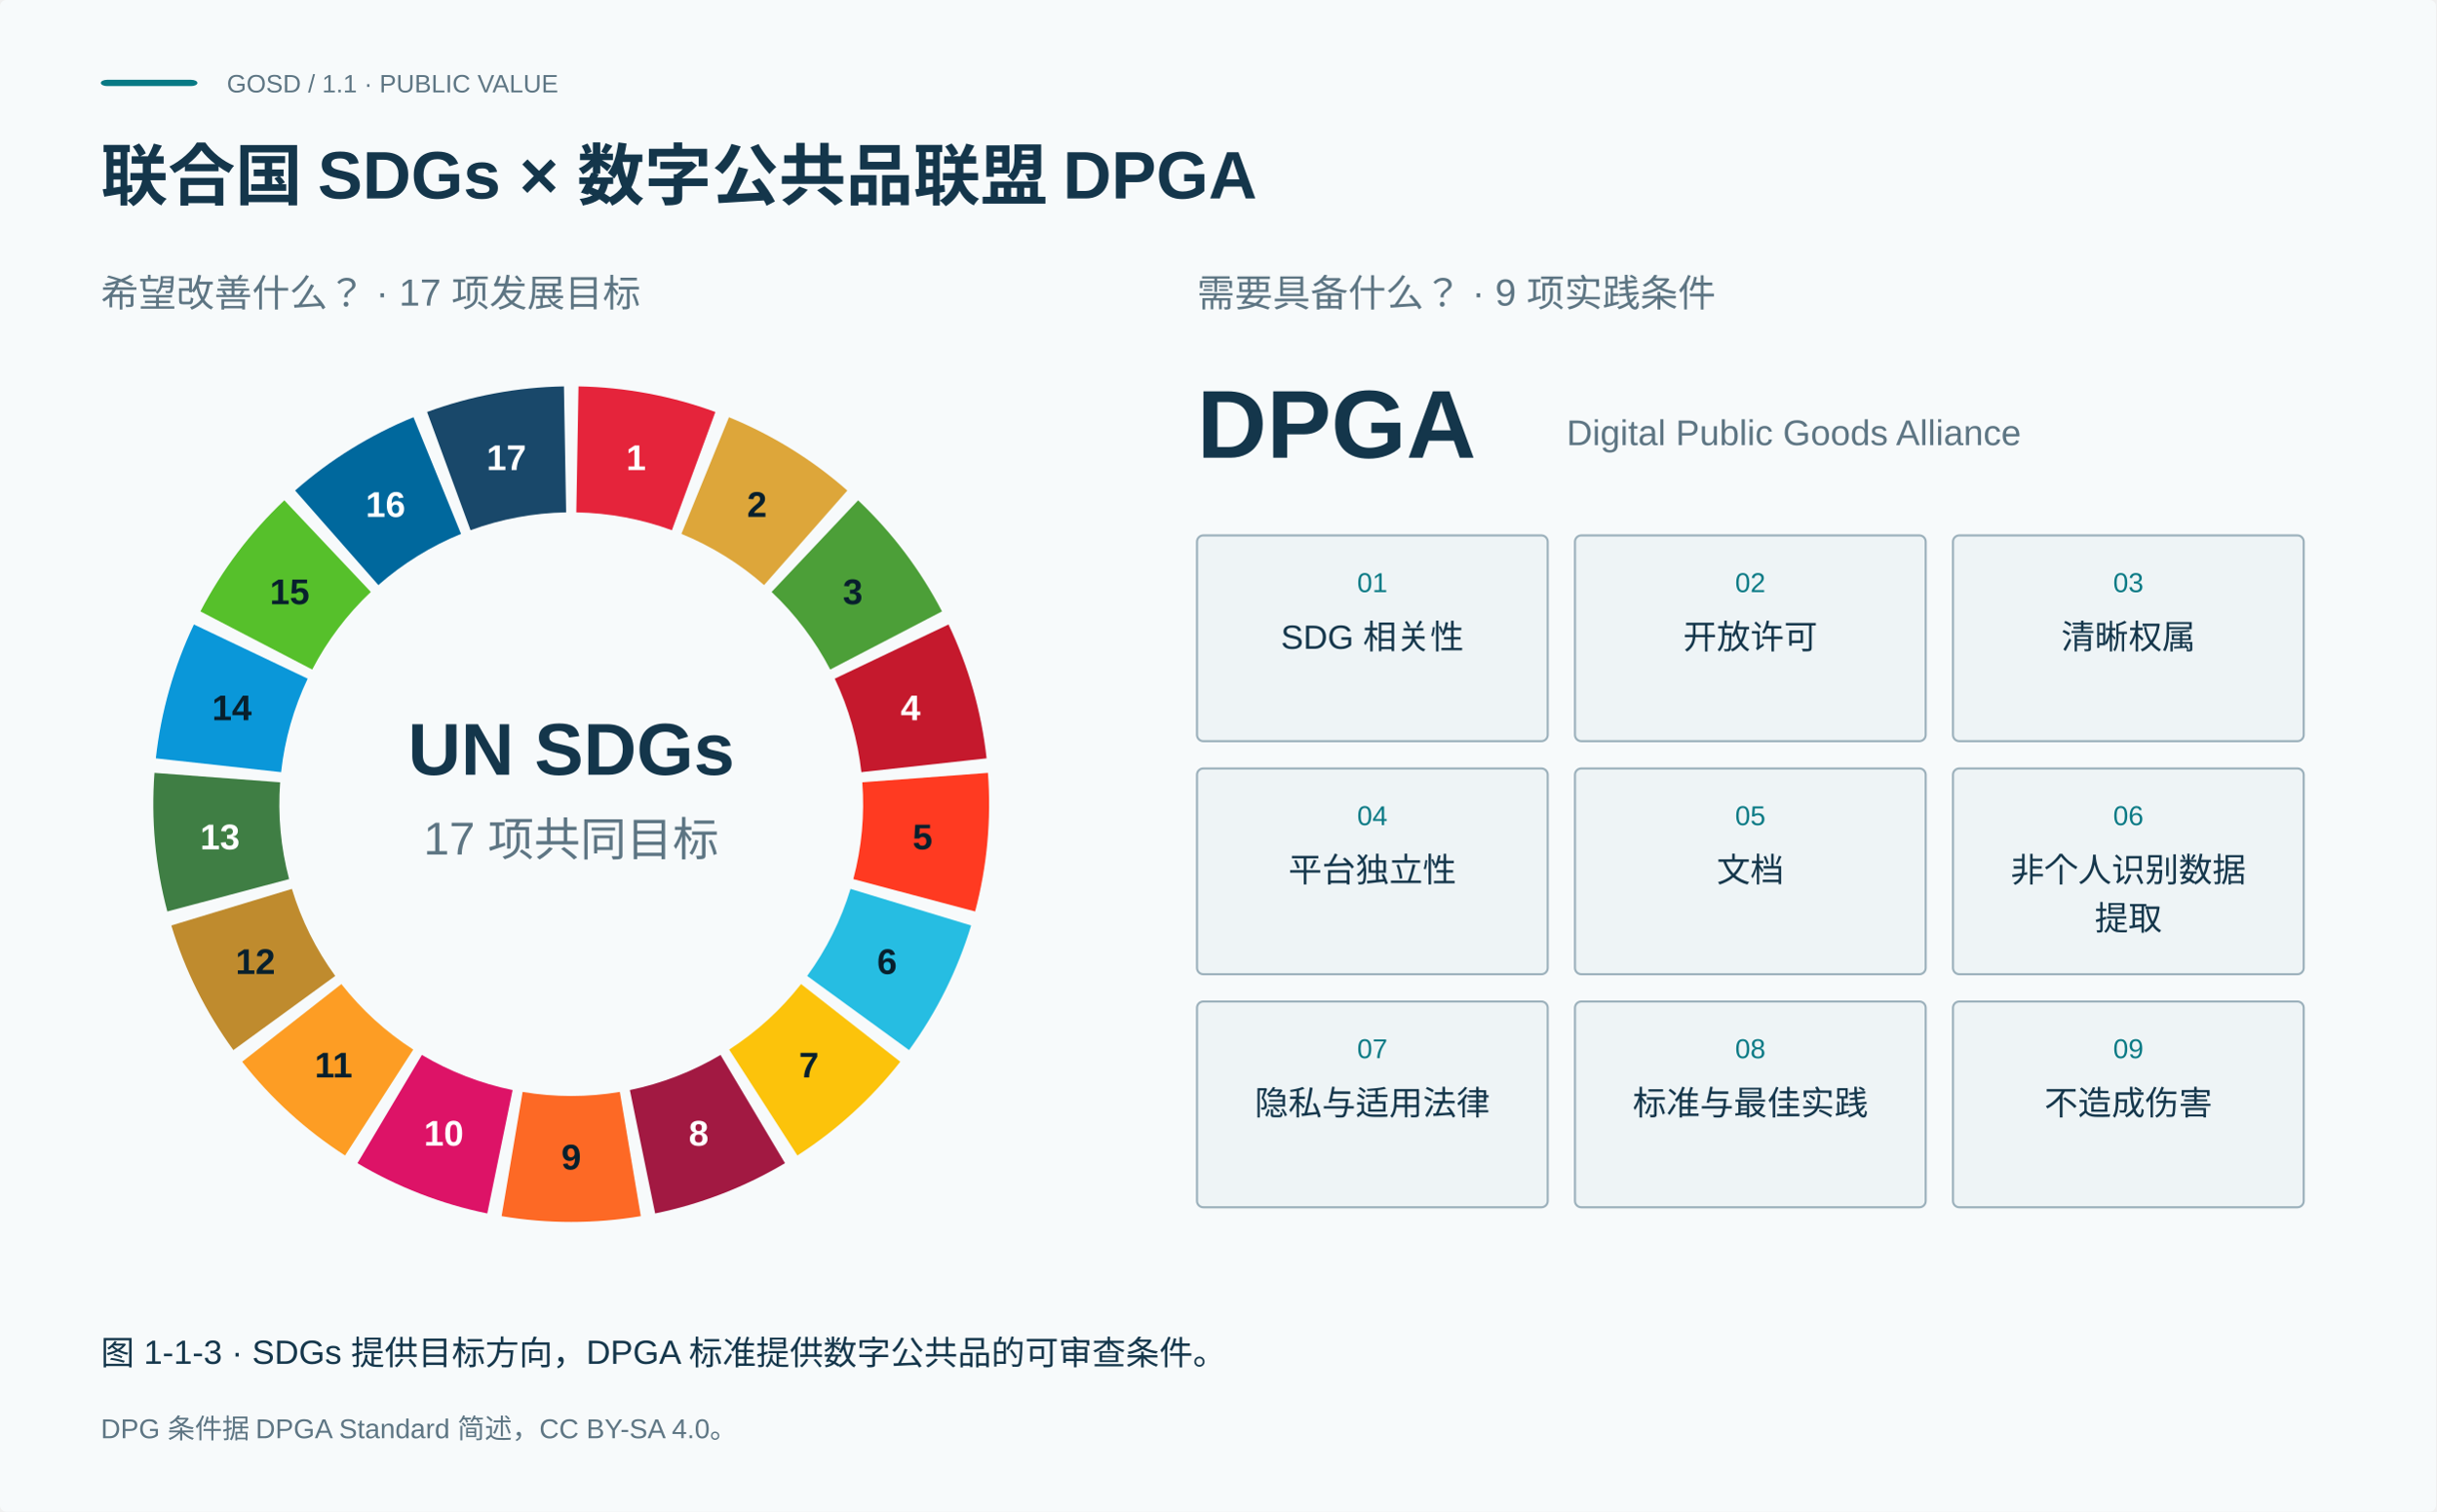
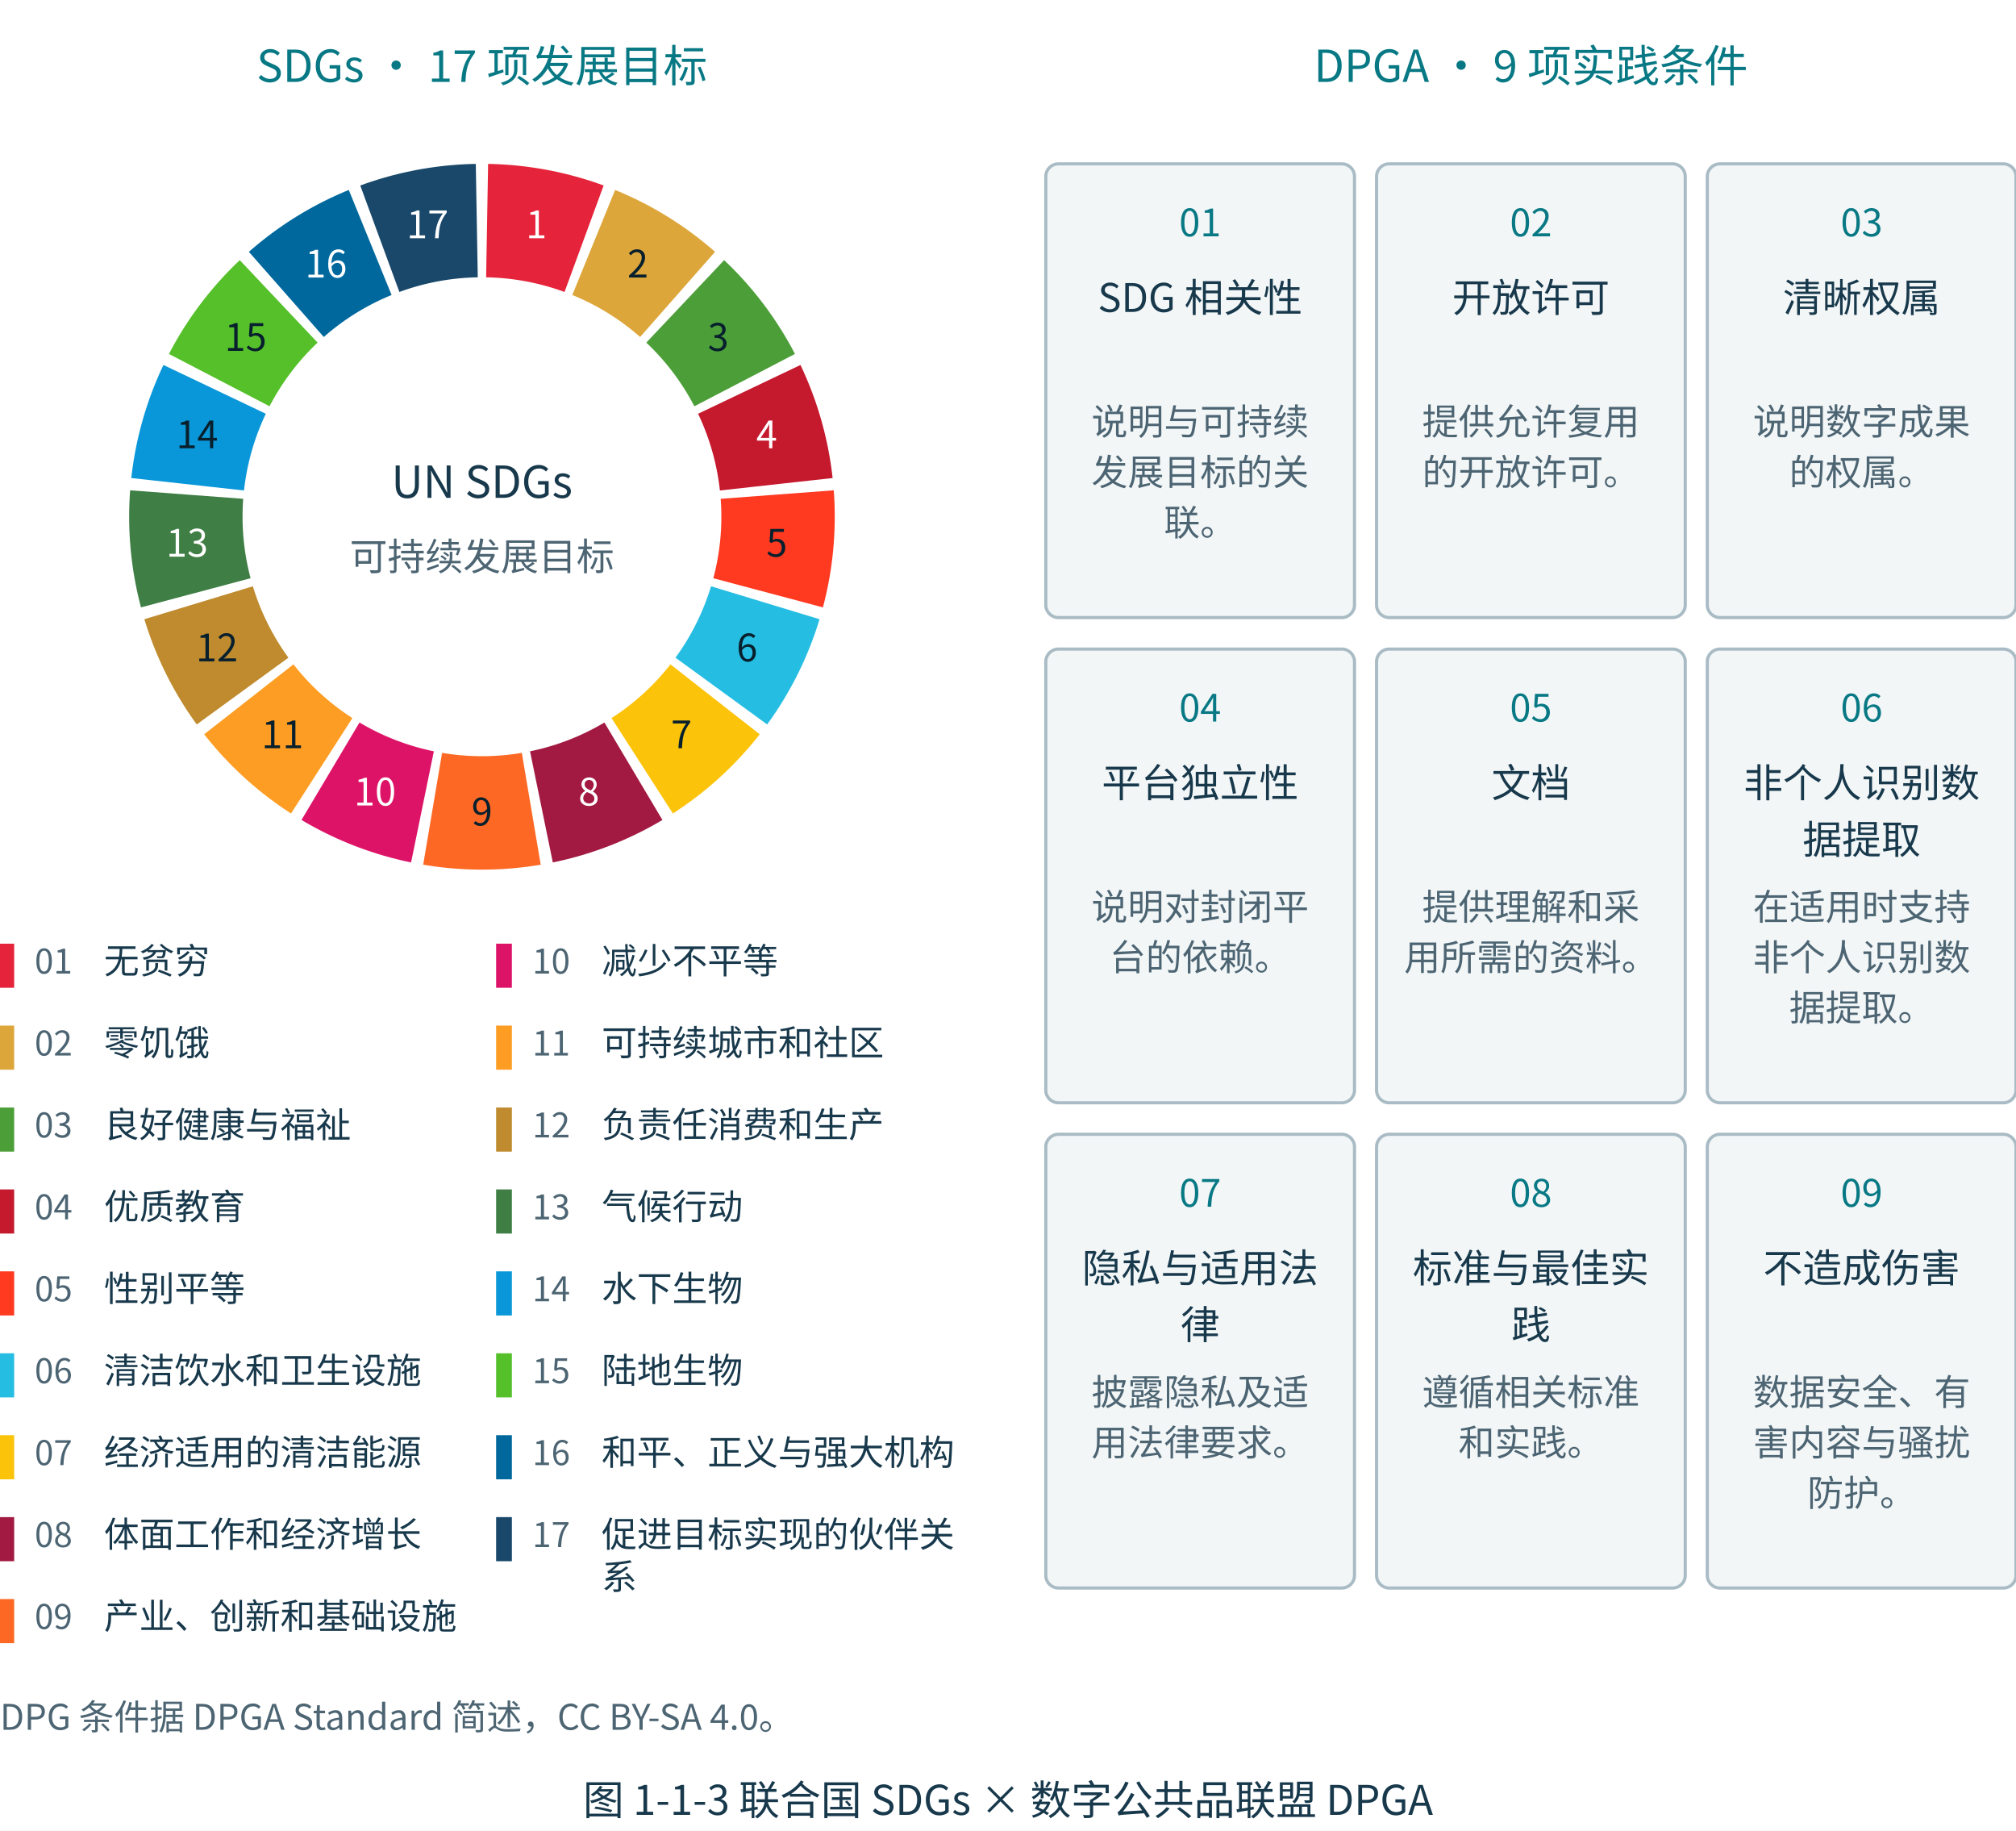
- <svg xmlns="http://www.w3.org/2000/svg" width="1160" height="720" viewBox="0 0 1160 720" role="img">
-   <g font-family="Noto Sans SC,Arial,sans-serif">
-     <rect x="0" y="0" width="1160" height="720" rx="3" fill="#f7fafb" stroke="none" stroke-width="1" />
-     <rect x="48" y="38" width="46" height="3" rx="3" fill="#087984" stroke="none" stroke-width="1" />
-     <text x="108" y="44" font-size="12" fill="#5d7583" font-weight="400" text-anchor="start">GOSD / 1.1 · PUBLIC VALUE</text>
-     <text x="48" y="95" font-size="32" fill="#14364b" font-weight="550" text-anchor="start">联合国 SDGs × 数字公共品联盟 DPGA</text>
-     <text x="48" y="146" font-size="18" fill="#5d7583" font-weight="400" text-anchor="start">希望改善什么？ · 17 项发展目标</text>
-     <text x="570" y="146" font-size="18" fill="#5d7583" font-weight="400" text-anchor="start">需要具备什么？ · 9 项实践条件</text>
-     <path d="M275.473 184.03 A199 199 0 0 1 340.638 196.212 L319.943 252.53 A139 139 0 0 0 274.426 244.021 Z" fill="#e5243b" />
-     <text x="302.87" y="223.861" font-size="17" fill="#fff" font-weight="600" text-anchor="middle">1</text>
-     <path d="M347.115 198.721 A199 199 0 0 1 403.478 233.62 L363.837 278.659 A139 139 0 0 0 324.467 254.282 Z" fill="#dda63a" />
-     <text x="360.441" y="246.164" font-size="17" fill="#08202d" font-weight="600" text-anchor="middle">2</text>
-     <path d="M408.612 238.299 A199 199 0 0 1 448.562 291.203 L395.327 318.88 A139 139 0 0 0 367.422 281.928 Z" fill="#4c9f38" />
-     <text x="406.067" y="287.757" font-size="17" fill="#08202d" font-weight="600" text-anchor="middle">3</text>
-     <path d="M451.658 297.421 A199 199 0 0 1 469.8 361.183 L410.162 367.761 A139 139 0 0 0 397.49 323.223 Z" fill="#c5192d" />
-     <text x="433.587" y="343.025" font-size="17" fill="#fff" font-weight="600" text-anchor="middle">4</text>
-     <path d="M470.441 368.1 A199 199 0 0 1 464.325 434.11 L406.337 418.7 A139 139 0 0 0 410.61 372.592 Z" fill="#ff3a21" />
-     <text x="439.283" y="404.501" font-size="17" fill="#08202d" font-weight="600" text-anchor="middle">5</text>
-     <path d="M462.424 440.791 A199 199 0 0 1 432.874 500.134 L384.369 464.818 A139 139 0 0 0 405.01 423.367 Z" fill="#26bde2" />
-     <text x="422.387" y="463.884" font-size="17" fill="#08202d" font-weight="600" text-anchor="middle">6</text>
-     <path d="M428.688 505.678 A199 199 0 0 1 379.697 550.339 L347.225 499.885 A139 139 0 0 0 381.446 468.689 Z" fill="#fcc30b" />
-     <text x="385.181" y="513.153" font-size="17" fill="#08202d" font-weight="600" text-anchor="middle">7</text>
-     <path d="M373.791 553.996 A199 199 0 0 1 311.974 577.944 L299.922 519.167 A139 139 0 0 0 343.1 502.439 Z" fill="#a21942" />
-     <text x="332.689" y="545.655" font-size="17" fill="#fff" font-weight="600" text-anchor="middle">8</text>
-     <path d="M305.147 579.22 A199 199 0 0 1 238.853 579.22 L248.847 520.058 A139 139 0 0 0 295.153 520.058 Z" fill="#fd6925" />
-     <text x="272.0" y="557.0" font-size="17" fill="#08202d" font-weight="600" text-anchor="middle">9</text>
-     <path d="M232.026 577.944 A199 199 0 0 1 170.209 553.996 L200.9 502.439 A139 139 0 0 0 244.078 519.167 Z" fill="#dd1367" />
-     <text x="211.311" y="545.655" font-size="17" fill="#fff" font-weight="600" text-anchor="middle">10</text>
-     <path d="M164.303 550.339 A199 199 0 0 1 115.312 505.678 L162.554 468.689 A139 139 0 0 0 196.775 499.885 Z" fill="#fd9d24" />
-     <text x="158.819" y="513.153" font-size="17" fill="#08202d" font-weight="600" text-anchor="middle">11</text>
-     <path d="M111.126 500.134 A199 199 0 0 1 81.576 440.791 L138.99 423.367 A139 139 0 0 0 159.631 464.818 Z" fill="#bf8b2e" />
-     <text x="121.613" y="463.884" font-size="17" fill="#08202d" font-weight="600" text-anchor="middle">12</text>
-     <path d="M79.675 434.11 A199 199 0 0 1 73.559 368.1 L133.39 372.592 A139 139 0 0 0 137.663 418.7 Z" fill="#3f7e44" />
-     <text x="104.717" y="404.501" font-size="17" fill="#fff" font-weight="600" text-anchor="middle">13</text>
-     <path d="M74.2 361.183 A199 199 0 0 1 92.342 297.421 L146.51 323.223 A139 139 0 0 0 133.838 367.761 Z" fill="#0a97d9" />
-     <text x="110.413" y="343.025" font-size="17" fill="#08202d" font-weight="600" text-anchor="middle">14</text>
-     <path d="M95.438 291.203 A199 199 0 0 1 135.388 238.299 L176.578 281.928 A139 139 0 0 0 148.673 318.88 Z" fill="#56c02b" />
-     <text x="137.933" y="287.757" font-size="17" fill="#08202d" font-weight="600" text-anchor="middle">15</text>
-     <path d="M140.522 233.62 A199 199 0 0 1 196.885 198.721 L219.533 254.282 A139 139 0 0 0 180.163 278.659 Z" fill="#00689d" />
-     <text x="183.559" y="246.164" font-size="17" fill="#fff" font-weight="600" text-anchor="middle">16</text>
-     <path d="M203.362 196.212 A199 199 0 0 1 268.527 184.03 L269.574 244.021 A139 139 0 0 0 224.057 252.53 Z" fill="#19486a" />
-     <text x="241.13" y="223.861" font-size="17" fill="#fff" font-weight="600" text-anchor="middle">17</text>
-     <text x="272" y="369" font-size="35" fill="#14364b" font-weight="600" text-anchor="middle">UN SDGs</text>
-     <text x="272" y="407" font-size="22" fill="#5d7583" font-weight="400" text-anchor="middle">17 项共同目标</text>
-     <text x="570" y="218" font-size="46" fill="#14364b" font-weight="700" text-anchor="start">DPGA</text>
-     <text x="746" y="212" font-size="17" fill="#5d7583" font-weight="400" text-anchor="start">Digital Public Goods Alliance</text>
-     <rect x="570" y="255" width="167" height="98" rx="3" fill="#eef4f6" stroke="#9bb0bb" stroke-width="1" />
-     <text x="653.5" y="282" font-size="13" fill="#087984" font-weight="400" text-anchor="middle">01</text>
-     <text x="653.5" y="309" font-size="16" fill="#14364b" font-weight="400" text-anchor="middle">SDG 相关性</text>
-     <rect x="750" y="255" width="167" height="98" rx="3" fill="#eef4f6" stroke="#9bb0bb" stroke-width="1" />
-     <text x="833.5" y="282" font-size="13" fill="#087984" font-weight="400" text-anchor="middle">02</text>
-     <text x="833.5" y="309" font-size="16" fill="#14364b" font-weight="400" text-anchor="middle">开放许可</text>
-     <rect x="930" y="255" width="167" height="98" rx="3" fill="#eef4f6" stroke="#9bb0bb" stroke-width="1" />
-     <text x="1013.5" y="282" font-size="13" fill="#087984" font-weight="400" text-anchor="middle">03</text>
-     <text x="1013.5" y="309" font-size="16" fill="#14364b" font-weight="400" text-anchor="middle">清晰权属</text>
-     <rect x="570" y="366" width="167" height="98" rx="3" fill="#eef4f6" stroke="#9bb0bb" stroke-width="1" />
-     <text x="653.5" y="393" font-size="13" fill="#087984" font-weight="400" text-anchor="middle">04</text>
-     <text x="653.5" y="420" font-size="16" fill="#14364b" font-weight="400" text-anchor="middle">平台独立性</text>
-     <rect x="750" y="366" width="167" height="98" rx="3" fill="#eef4f6" stroke="#9bb0bb" stroke-width="1" />
-     <text x="833.5" y="393" font-size="13" fill="#087984" font-weight="400" text-anchor="middle">05</text>
-     <text x="833.5" y="420" font-size="16" fill="#14364b" font-weight="400" text-anchor="middle">文档</text>
-     <rect x="930" y="366" width="167" height="98" rx="3" fill="#eef4f6" stroke="#9bb0bb" stroke-width="1" />
-     <text x="1013.5" y="393" font-size="13" fill="#087984" font-weight="400" text-anchor="middle">06</text>
-     <text x="1013.5" y="420" font-size="16" fill="#14364b" font-weight="400" text-anchor="middle">非个人识别数据</text>
-     <text x="1013.5" y="443" font-size="16" fill="#14364b" font-weight="400" text-anchor="middle">提取</text>
-     <rect x="570" y="477" width="167" height="98" rx="3" fill="#eef4f6" stroke="#9bb0bb" stroke-width="1" />
-     <text x="653.5" y="504" font-size="13" fill="#087984" font-weight="400" text-anchor="middle">07</text>
-     <text x="653.5" y="531" font-size="16" fill="#14364b" font-weight="400" text-anchor="middle">隐私与适用法律</text>
-     <rect x="750" y="477" width="167" height="98" rx="3" fill="#eef4f6" stroke="#9bb0bb" stroke-width="1" />
-     <text x="833.5" y="504" font-size="13" fill="#087984" font-weight="400" text-anchor="middle">08</text>
-     <text x="833.5" y="531" font-size="16" fill="#14364b" font-weight="400" text-anchor="middle">标准与最佳实践</text>
-     <rect x="930" y="477" width="167" height="98" rx="3" fill="#eef4f6" stroke="#9bb0bb" stroke-width="1" />
-     <text x="1013.5" y="504" font-size="13" fill="#087984" font-weight="400" text-anchor="middle">09</text>
-     <text x="1013.5" y="531" font-size="16" fill="#14364b" font-weight="400" text-anchor="middle">不造成伤害</text>
-     <text x="48" y="650" font-size="16" fill="#14364b" font-weight="400" text-anchor="start">图 1-1-3 · SDGs 提供目标方向，DPGA 标准提供数字公共品的可审查条件。</text>
-     <text x="48" y="685" font-size="13" fill="#5d7583" font-weight="400" text-anchor="start">DPG 条件据 DPGA Standard 简述，CC BY-SA 4.0。</text>
+ <svg xmlns="http://www.w3.org/2000/svg" width="640" height="581" viewBox="0 0 640 581" role="img">
+   <rect width="640" height="581" fill="white" />
+   <g font-family="Noto Sans CJK SC,Noto Sans SC,sans-serif">
+     <text x="153" y="26" font-size="14" fill="#087984" text-anchor="middle">SDGs · 17 项发展目标</text>
+     <text x="486" y="26" font-size="14" fill="#087984" text-anchor="middle">DPGA · 9 项实践条件</text>
+     <polygon points="154.955,52.017 156.516,52.055 158.077,52.115 159.637,52.197 161.195,52.300 162.752,52.425 164.307,52.572 165.860,52.741 167.410,52.931 168.957,53.143 170.502,53.376 172.043,53.631 173.580,53.907 175.113,54.205 176.642,54.524 178.167,54.864 179.686,55.226 181.200,55.608 182.709,56.012 184.212,56.437 185.709,56.883 187.200,57.349 188.683,57.836 190.160,58.344 191.630,58.873 179.213,92.664 178.216,92.305 177.214,91.960 176.207,91.630 175.195,91.313 174.180,91.011 173.160,90.723 172.136,90.449 171.108,90.189 170.077,89.943 169.043,89.713 168.005,89.496 166.965,89.294 165.922,89.107 164.876,88.934 163.828,88.775 162.778,88.632 161.726,88.503 160.673,88.388 159.617,88.289 158.561,88.204 157.503,88.134 156.445,88.078 155.386,88.037 154.326,88.012" fill="#e5243b" />
+     <text x="170.272" y="75.601" font-size="12" fill="#ffffff" text-anchor="middle">1</text>
+     <polygon points="195.276,60.285 196.718,60.885 198.151,61.504 199.576,62.144 200.992,62.803 202.399,63.483 203.796,64.181 205.183,64.899 206.560,65.637 207.926,66.393 209.282,67.168 210.627,67.963 211.960,68.776 213.283,69.607 214.593,70.457 215.892,71.325 217.178,72.211 218.452,73.115 219.713,74.036 220.961,74.976 222.195,75.932 223.417,76.905 224.625,77.896 225.818,78.903 226.998,79.927 203.213,106.950 202.412,106.256 201.602,105.572 200.783,104.900 199.954,104.240 199.116,103.591 198.269,102.953 197.414,102.328 196.549,101.715 195.676,101.113 194.795,100.524 193.906,99.948 193.009,99.383 192.104,98.832 191.191,98.293 190.271,97.767 189.344,97.253 188.410,96.753 187.469,96.266 186.521,95.792 185.566,95.331 184.605,94.883 183.639,94.449 182.666,94.029 181.687,93.622" fill="#dda63a" />
+     <text x="202.485" y="88.08" font-size="12" fill="#08202d" text-anchor="middle">2</text>
+     <polygon points="229.887,82.560 231.015,83.641 232.128,84.736 233.226,85.847 234.308,86.974 235.374,88.115 236.424,89.271 237.458,90.442 238.476,91.627 239.477,92.826 240.461,94.039 241.428,95.265 242.378,96.505 243.310,97.758 244.225,99.024 245.123,100.302 246.002,101.593 246.863,102.896 247.706,104.211 248.531,105.537 249.337,106.875 250.124,108.224 250.892,109.584 251.642,110.954 252.372,112.335 220.431,128.942 219.935,128.005 219.427,127.075 218.906,126.152 218.371,125.237 217.824,124.329 217.265,123.429 216.693,122.537 216.108,121.652 215.512,120.776 214.903,119.909 214.282,119.050 213.649,118.200 213.005,117.358 212.348,116.526 211.681,115.703 211.001,114.890 210.311,114.086 209.609,113.291 208.897,112.507 208.173,111.732 207.439,110.968 206.694,110.214 205.939,109.470 205.173,108.737" fill="#4c9f38" />
+     <text x="228.014" y="111.352" font-size="12" fill="#08202d" text-anchor="middle">3</text>
+     <polygon points="254.114,115.835 254.776,117.249 255.418,118.673 256.040,120.106 256.642,121.547 257.224,122.996 257.786,124.454 258.327,125.919 258.848,127.391 259.348,128.871 259.828,130.358 260.287,131.851 260.724,133.350 261.141,134.855 261.537,136.366 261.912,137.882 262.266,139.403 262.598,140.930 262.909,142.460 263.199,143.995 263.467,145.534 263.714,147.076 263.939,148.621 264.143,150.170 264.325,151.721 228.542,155.668 228.418,154.615 228.280,153.565 228.127,152.516 227.960,151.469 227.778,150.425 227.581,149.384 227.370,148.345 227.145,147.309 226.905,146.277 226.650,145.248 226.382,144.223 226.099,143.202 225.802,142.184 225.490,141.171 225.165,140.163 224.825,139.158 224.472,138.159 224.105,137.165 223.724,136.176 223.329,135.193 222.920,134.215 222.498,133.243 222.062,132.276 221.613,131.316" fill="#c5192d" />
+     <text x="243.412" y="142.276" font-size="12" fill="#ffffff" text-anchor="middle">4</text>
+     <polygon points="264.686,155.614 264.792,157.172 264.876,158.732 264.939,160.292 264.979,161.854 264.998,163.415 264.996,164.977 264.971,166.539 264.925,168.100 264.857,169.661 264.767,171.220 264.655,172.778 264.522,174.334 264.367,175.888 264.191,177.440 263.992,178.989 263.773,180.536 263.531,182.079 263.268,183.618 262.984,185.154 262.678,186.686 262.351,188.213 262.003,189.736 261.634,191.253 261.243,192.766 226.451,183.519 226.716,182.493 226.966,181.464 227.203,180.430 227.425,179.394 227.632,178.355 227.825,177.313 228.003,176.268 228.167,175.221 228.316,174.171 228.451,173.120 228.571,172.067 228.676,171.012 228.766,169.956 228.842,168.899 228.903,167.841 228.949,166.782 228.980,165.723 228.997,164.663 228.999,163.603 228.986,162.544 228.958,161.484 228.916,160.425 228.859,159.367 228.787,158.309" fill="#ff3a21" />
+     <text x="246.599" y="176.673" font-size="12" fill="#08202d" text-anchor="middle">5</text>
+     <polygon points="260.173,196.526 259.709,198.017 259.224,199.502 258.719,200.980 258.193,202.450 257.647,203.913 257.080,205.369 256.493,206.816 255.886,208.255 255.259,209.686 254.612,211.107 253.945,212.520 253.258,213.923 252.552,215.316 251.827,216.699 251.083,218.072 250.319,219.435 249.536,220.786 248.735,222.127 247.915,223.457 247.077,224.774 246.220,226.080 245.346,227.374 244.453,228.656 243.542,229.925 214.439,208.735 215.057,207.874 215.663,207.004 216.257,206.126 216.838,205.240 217.407,204.346 217.963,203.443 218.507,202.534 219.038,201.616 219.556,200.692 220.061,199.760 220.553,198.822 221.032,197.876 221.498,196.924 221.951,195.966 222.390,195.001 222.815,194.030 223.227,193.054 223.626,192.072 224.010,191.084 224.381,190.091 224.738,189.093 225.081,188.090 225.410,187.083 225.725,186.071" fill="#26bde2" />
+     <text x="237.145" y="209.899" font-size="12" fill="#08202d" text-anchor="middle">6</text>
+     <polygon points="241.186,233.045 240.215,234.268 239.227,235.477 238.221,236.673 237.200,237.854 236.162,239.021 235.107,240.173 234.037,241.311 232.951,242.433 231.850,243.541 230.733,244.633 229.601,245.709 228.454,246.769 227.292,247.813 226.116,248.841 224.926,249.852 223.722,250.847 222.504,251.825 221.272,252.786 220.028,253.729 218.770,254.655 217.499,255.563 216.216,256.454 214.921,257.326 213.613,258.181 194.130,227.908 195.018,227.329 195.897,226.737 196.767,226.132 197.630,225.516 198.483,224.888 199.328,224.247 200.163,223.595 200.990,222.932 201.807,222.257 202.615,221.571 203.413,220.873 204.201,220.165 204.979,219.445 205.747,218.715 206.505,217.974 207.253,217.223 207.990,216.461 208.716,215.689 209.431,214.907 210.136,214.115 210.829,213.314 211.511,212.502 212.182,211.682 212.841,210.852" fill="#fcc30b" />
+     <text x="216.327" y="237.467" font-size="12" fill="#08202d" text-anchor="middle">7</text>
+     <polygon points="210.290,260.239 208.942,261.028 207.583,261.799 206.214,262.551 204.835,263.283 203.445,263.996 202.046,264.690 200.637,265.364 199.219,266.019 197.792,266.653 196.356,267.268 194.912,267.863 193.459,268.437 191.999,268.991 190.531,269.525 189.056,270.038 187.573,270.530 186.085,271.002 184.589,271.453 183.088,271.883 181.580,272.292 180.067,272.680 178.549,273.047 177.026,273.393 175.498,273.717 168.267,238.451 169.303,238.231 170.337,237.996 171.367,237.747 172.394,237.484 173.417,237.206 174.435,236.914 175.450,236.608 176.461,236.288 177.466,235.954 178.467,235.606 179.463,235.244 180.454,234.868 181.440,234.478 182.420,234.075 183.394,233.658 184.363,233.227 185.325,232.783 186.281,232.325 187.231,231.855 188.174,231.371 189.110,230.874 190.039,230.364 190.961,229.841 191.875,229.305" fill="#a21942" />
+     <text x="186.957" y="255.652" font-size="12" fill="#ffffff" text-anchor="middle">8</text>
+     <polygon points="171.655,274.435 170.114,274.685 168.568,274.913 167.020,275.119 165.469,275.304 163.916,275.467 162.360,275.608 160.803,275.728 159.244,275.826 157.684,275.902 156.123,275.956 154.562,275.989 153.000,276.000 151.438,275.989 149.877,275.956 148.316,275.902 146.756,275.826 145.197,275.728 143.640,275.608 142.084,275.467 140.531,275.304 138.980,275.119 137.432,274.913 135.886,274.685 134.345,274.435 140.341,238.938 141.387,239.108 142.436,239.262 143.486,239.402 144.539,239.528 145.593,239.638 146.648,239.734 147.705,239.815 148.763,239.882 149.821,239.933 150.881,239.970 151.940,239.993 153.000,240.000 154.060,239.993 155.119,239.970 156.179,239.933 157.237,239.882 158.295,239.815 159.352,239.734 160.407,239.638 161.461,239.528 162.514,239.402 163.564,239.262 164.613,239.108 165.659,238.938" fill="#fd6925" />
+     <text x="153.0" y="262.0" font-size="12" fill="#08202d" text-anchor="middle">9</text>
+     <polygon points="130.502,273.717 128.974,273.393 127.451,273.047 125.933,272.680 124.420,272.292 122.912,271.883 121.411,271.453 119.915,271.002 118.427,270.530 116.944,270.038 115.469,269.525 114.001,268.991 112.541,268.437 111.088,267.863 109.644,267.268 108.208,266.653 106.781,266.019 105.363,265.364 103.954,264.690 102.555,263.996 101.165,263.283 99.786,262.551 98.417,261.799 97.058,261.028 95.710,260.239 114.125,229.305 115.039,229.841 115.961,230.364 116.890,230.874 117.826,231.371 118.769,231.855 119.719,232.325 120.675,232.783 121.637,233.227 122.606,233.658 123.580,234.075 124.560,234.478 125.546,234.868 126.537,235.244 127.533,235.606 128.534,235.954 129.539,236.288 130.550,236.608 131.565,236.914 132.583,237.206 133.606,237.484 134.633,237.747 135.663,237.996 136.697,238.231 137.733,238.451" fill="#dd1367" />
+     <text x="119.043" y="255.652" font-size="12" fill="#ffffff" text-anchor="middle">10</text>
+     <polygon points="92.387,258.181 91.079,257.326 89.784,256.454 88.501,255.563 87.230,254.655 85.972,253.729 84.728,252.786 83.496,251.825 82.278,250.847 81.074,249.852 79.884,248.841 78.708,247.813 77.546,246.769 76.399,245.709 75.267,244.633 74.150,243.541 73.049,242.433 71.963,241.311 70.893,240.173 69.838,239.021 68.800,237.854 67.779,236.673 66.773,235.477 65.785,234.268 64.814,233.045 93.159,210.852 93.818,211.682 94.489,212.502 95.171,213.314 95.864,214.115 96.569,214.907 97.284,215.689 98.010,216.461 98.747,217.223 99.495,217.974 100.253,218.715 101.021,219.445 101.799,220.165 102.587,220.873 103.385,221.571 104.193,222.257 105.010,222.932 105.837,223.595 106.672,224.247 107.517,224.888 108.370,225.516 109.233,226.132 110.103,226.737 110.982,227.329 111.870,227.908" fill="#fd9d24" />
+     <text x="89.673" y="237.467" font-size="12" fill="#08202d" text-anchor="middle">11</text>
+     <polygon points="62.458,229.925 61.547,228.656 60.654,227.374 59.780,226.080 58.923,224.774 58.085,223.457 57.265,222.127 56.464,220.786 55.681,219.435 54.917,218.072 54.173,216.699 53.448,215.316 52.742,213.923 52.055,212.520 51.388,211.107 50.741,209.686 50.114,208.255 49.507,206.816 48.920,205.369 48.353,203.913 47.807,202.450 47.281,200.980 46.776,199.502 46.291,198.017 45.827,196.526 80.275,186.071 80.590,187.083 80.919,188.090 81.262,189.093 81.619,190.091 81.990,191.084 82.374,192.072 82.773,193.054 83.185,194.030 83.610,195.001 84.049,195.966 84.502,196.924 84.968,197.876 85.447,198.822 85.939,199.760 86.444,200.692 86.962,201.616 87.493,202.534 88.037,203.443 88.593,204.346 89.162,205.240 89.743,206.126 90.337,207.004 90.943,207.874 91.561,208.735" fill="#bf8b2e" />
+     <text x="68.855" y="209.899" font-size="12" fill="#08202d" text-anchor="middle">12</text>
+     <polygon points="44.757,192.766 44.366,191.253 43.997,189.736 43.649,188.213 43.322,186.686 43.016,185.154 42.732,183.618 42.469,182.079 42.227,180.536 42.008,178.989 41.809,177.440 41.633,175.888 41.478,174.334 41.345,172.778 41.233,171.220 41.143,169.661 41.075,168.100 41.029,166.539 41.004,164.977 41.002,163.415 41.021,161.854 41.061,160.292 41.124,158.732 41.208,157.172 41.314,155.614 77.213,158.309 77.141,159.367 77.084,160.425 77.042,161.484 77.014,162.544 77.001,163.603 77.003,164.663 77.020,165.723 77.051,166.782 77.097,167.841 77.158,168.899 77.234,169.956 77.324,171.012 77.429,172.067 77.549,173.120 77.684,174.171 77.833,175.221 77.997,176.268 78.175,177.313 78.368,178.355 78.575,179.394 78.797,180.430 79.034,181.464 79.284,182.493 79.549,183.519" fill="#3f7e44" />
+     <text x="59.401" y="176.673" font-size="12" fill="#ffffff" text-anchor="middle">13</text>
+     <polygon points="41.675,151.721 41.857,150.170 42.061,148.621 42.286,147.076 42.533,145.534 42.801,143.995 43.091,142.460 43.402,140.930 43.734,139.403 44.088,137.882 44.463,136.366 44.859,134.855 45.276,133.350 45.713,131.851 46.172,130.358 46.652,128.871 47.152,127.391 47.673,125.919 48.214,124.454 48.776,122.996 49.358,121.547 49.960,120.106 50.582,118.673 51.224,117.249 51.886,115.835 84.387,131.316 83.938,132.276 83.502,133.243 83.080,134.215 82.671,135.193 82.276,136.176 81.895,137.165 81.528,138.159 81.175,139.158 80.835,140.163 80.510,141.171 80.198,142.184 79.901,143.202 79.618,144.223 79.350,145.248 79.095,146.277 78.855,147.309 78.630,148.345 78.419,149.384 78.222,150.425 78.040,151.469 77.873,152.516 77.720,153.565 77.582,154.615 77.458,155.668" fill="#0a97d9" />
+     <text x="62.588" y="142.276" font-size="12" fill="#08202d" text-anchor="middle">14</text>
+     <polygon points="53.628,112.335 54.358,110.954 55.108,109.584 55.876,108.224 56.663,106.875 57.469,105.537 58.294,104.211 59.137,102.896 59.998,101.593 60.877,100.302 61.775,99.024 62.690,97.758 63.622,96.505 64.572,95.265 65.539,94.039 66.523,92.826 67.524,91.627 68.542,90.442 69.576,89.271 70.626,88.115 71.692,86.974 72.774,85.847 73.872,84.736 74.985,83.641 76.113,82.560 100.827,108.737 100.061,109.470 99.306,110.214 98.561,110.968 97.827,111.732 97.103,112.507 96.391,113.291 95.689,114.086 94.999,114.890 94.319,115.703 93.652,116.526 92.995,117.358 92.351,118.200 91.718,119.050 91.097,119.909 90.488,120.776 89.892,121.652 89.307,122.537 88.735,123.429 88.176,124.329 87.629,125.237 87.094,126.152 86.573,127.075 86.065,128.005 85.569,128.942" fill="#56c02b" />
+     <text x="77.986" y="111.352" font-size="12" fill="#08202d" text-anchor="middle">15</text>
+     <polygon points="79.002,79.927 80.182,78.903 81.375,77.896 82.583,76.905 83.805,75.932 85.039,74.976 86.287,74.036 87.548,73.115 88.822,72.211 90.108,71.325 91.407,70.457 92.717,69.607 94.040,68.776 95.373,67.963 96.718,67.168 98.074,66.393 99.440,65.637 100.817,64.899 102.204,64.181 103.601,63.483 105.008,62.803 106.424,62.144 107.849,61.504 109.282,60.885 110.724,60.285 124.313,93.622 123.334,94.029 122.361,94.449 121.395,94.883 120.434,95.331 119.479,95.792 118.531,96.266 117.590,96.753 116.656,97.253 115.729,97.767 114.809,98.293 113.896,98.832 112.991,99.383 112.094,99.948 111.205,100.524 110.324,101.113 109.451,101.715 108.586,102.328 107.731,102.953 106.884,103.591 106.046,104.240 105.217,104.900 104.398,105.572 103.588,106.256 102.787,106.950" fill="#00689d" />
+     <text x="103.515" y="88.08" font-size="12" fill="#ffffff" text-anchor="middle">16</text>
+     <polygon points="114.370,58.873 115.840,58.344 117.317,57.836 118.800,57.349 120.291,56.883 121.788,56.437 123.291,56.012 124.800,55.608 126.314,55.226 127.833,54.864 129.358,54.524 130.887,54.205 132.420,53.907 133.957,53.631 135.498,53.376 137.043,53.143 138.590,52.931 140.140,52.741 141.693,52.572 143.248,52.425 144.805,52.300 146.363,52.197 147.923,52.115 149.484,52.055 151.045,52.017 151.674,88.012 150.614,88.037 149.555,88.078 148.497,88.134 147.439,88.204 146.383,88.289 145.327,88.388 144.274,88.503 143.222,88.632 142.172,88.775 141.124,88.934 140.078,89.107 139.035,89.294 137.995,89.496 136.957,89.713 135.923,89.943 134.892,90.189 133.864,90.449 132.840,90.723 131.820,91.011 130.805,91.313 129.793,91.630 128.786,91.960 127.784,92.305 126.787,92.664" fill="#19486a" />
+     <text x="135.728" y="75.601" font-size="12" fill="#ffffff" text-anchor="middle">17</text>
+     <text x="153" y="158" font-size="14" fill="#18394c" text-anchor="middle">UN SDGs</text>
+     <text x="153" y="181" font-size="12" fill="#4d6573" text-anchor="middle">可持续发展目标</text>
+     <rect x="0" y="300" width="4" height="13" rx="0" fill="#e5243b" stroke="#e5243b" />
+     <text x="11" y="309" font-size="10.8" fill="#4d6573" text-anchor="start">01</text>
+     <text x="33" y="309.0" font-size="11.2" fill="#18394c" text-anchor="start">无贫穷</text>
+     <rect x="0" y="326" width="4" height="13" rx="0" fill="#dda63a" stroke="#dda63a" />
+     <text x="11" y="335" font-size="10.8" fill="#4d6573" text-anchor="start">02</text>
+     <text x="33" y="335.0" font-size="11.2" fill="#18394c" text-anchor="start">零饥饿</text>
+     <rect x="0" y="352" width="4" height="13" rx="0" fill="#4c9f38" stroke="#4c9f38" />
+     <text x="11" y="361" font-size="10.8" fill="#4d6573" text-anchor="start">03</text>
+     <text x="33" y="361.0" font-size="11.2" fill="#18394c" text-anchor="start">良好健康与福祉</text>
+     <rect x="0" y="378" width="4" height="13" rx="0" fill="#c5192d" stroke="#c5192d" />
+     <text x="11" y="387" font-size="10.8" fill="#4d6573" text-anchor="start">04</text>
+     <text x="33" y="387.0" font-size="11.2" fill="#18394c" text-anchor="start">优质教育</text>
+     <rect x="0" y="404" width="4" height="13" rx="0" fill="#ff3a21" stroke="#ff3a21" />
+     <text x="11" y="413" font-size="10.8" fill="#4d6573" text-anchor="start">05</text>
+     <text x="33" y="413.0" font-size="11.2" fill="#18394c" text-anchor="start">性别平等</text>
+     <rect x="0" y="430" width="4" height="13" rx="0" fill="#26bde2" stroke="#26bde2" />
+     <text x="11" y="439" font-size="10.8" fill="#4d6573" text-anchor="start">06</text>
+     <text x="33" y="439.0" font-size="11.2" fill="#18394c" text-anchor="start">清洁饮水和卫生设施</text>
+     <rect x="0" y="456" width="4" height="13" rx="0" fill="#fcc30b" stroke="#fcc30b" />
+     <text x="11" y="465" font-size="10.8" fill="#4d6573" text-anchor="start">07</text>
+     <text x="33" y="465.0" font-size="11.2" fill="#18394c" text-anchor="start">经济适用的清洁能源</text>
+     <rect x="0" y="482" width="4" height="13" rx="0" fill="#a21942" stroke="#a21942" />
+     <text x="11" y="491" font-size="10.8" fill="#4d6573" text-anchor="start">08</text>
+     <text x="33" y="491.0" font-size="11.2" fill="#18394c" text-anchor="start">体面工作和经济增长</text>
+     <rect x="0" y="508" width="4" height="13" rx="0" fill="#fd6925" stroke="#fd6925" />
+     <text x="11" y="517" font-size="10.8" fill="#4d6573" text-anchor="start">09</text>
+     <text x="33" y="517.0" font-size="11.2" fill="#18394c" text-anchor="start">产业、创新和基础设施</text>
+     <rect x="158" y="300" width="4" height="13" rx="0" fill="#dd1367" stroke="#dd1367" />
+     <text x="169" y="309" font-size="10.8" fill="#4d6573" text-anchor="start">10</text>
+     <text x="191" y="309.0" font-size="11.2" fill="#18394c" text-anchor="start">减少不平等</text>
+     <rect x="158" y="326" width="4" height="13" rx="0" fill="#fd9d24" stroke="#fd9d24" />
+     <text x="169" y="335" font-size="10.8" fill="#4d6573" text-anchor="start">11</text>
+     <text x="191" y="335.0" font-size="11.2" fill="#18394c" text-anchor="start">可持续城市和社区</text>
+     <rect x="158" y="352" width="4" height="13" rx="0" fill="#bf8b2e" stroke="#bf8b2e" />
+     <text x="169" y="361" font-size="10.8" fill="#4d6573" text-anchor="start">12</text>
+     <text x="191" y="361.0" font-size="11.2" fill="#18394c" text-anchor="start">负责任消费和生产</text>
+     <rect x="158" y="378" width="4" height="13" rx="0" fill="#3f7e44" stroke="#3f7e44" />
+     <text x="169" y="387" font-size="10.8" fill="#4d6573" text-anchor="start">13</text>
+     <text x="191" y="387.0" font-size="11.2" fill="#18394c" text-anchor="start">气候行动</text>
+     <rect x="158" y="404" width="4" height="13" rx="0" fill="#0a97d9" stroke="#0a97d9" />
+     <text x="169" y="413" font-size="10.8" fill="#4d6573" text-anchor="start">14</text>
+     <text x="191" y="413.0" font-size="11.2" fill="#18394c" text-anchor="start">水下生物</text>
+     <rect x="158" y="430" width="4" height="13" rx="0" fill="#56c02b" stroke="#56c02b" />
+     <text x="169" y="439" font-size="10.8" fill="#4d6573" text-anchor="start">15</text>
+     <text x="191" y="439.0" font-size="11.2" fill="#18394c" text-anchor="start">陆地生物</text>
+     <rect x="158" y="456" width="4" height="13" rx="0" fill="#00689d" stroke="#00689d" />
+     <text x="169" y="465" font-size="10.8" fill="#4d6573" text-anchor="start">16</text>
+     <text x="191" y="465.0" font-size="11.2" fill="#18394c" text-anchor="start">和平、正义与强大机构</text>
+     <rect x="158" y="482" width="4" height="13" rx="0" fill="#19486a" stroke="#19486a" />
+     <text x="169" y="491" font-size="10.8" fill="#4d6573" text-anchor="start">17</text>
+     <text x="191" y="491.0" font-size="11.2" fill="#18394c" text-anchor="start">促进目标实现的伙伴关</text>
+     <text x="191" y="504.5" font-size="11.2" fill="#18394c" text-anchor="start">系</text>
+     <rect x="332" y="52" width="98" height="144" rx="4" fill="#f2f6f7" stroke="#a9bbc4" />
+     <text x="381.0" y="75" font-size="12" fill="#087984" text-anchor="middle">01</text>
+     <text x="381.0" y="99" font-size="12.5" fill="#18394c" text-anchor="middle">SDG 相关性</text>
+     <text x="381.0" y="138" font-size="11.5" fill="#4d6573" text-anchor="middle">说明与可持续</text>
+     <text x="381.0" y="154" font-size="11.5" fill="#4d6573" text-anchor="middle">发展目标的关</text>
+     <text x="381.0" y="170" font-size="11.5" fill="#4d6573" text-anchor="middle">联。</text>
+     <rect x="437" y="52" width="98" height="144" rx="4" fill="#f2f6f7" stroke="#a9bbc4" />
+     <text x="486.0" y="75" font-size="12" fill="#087984" text-anchor="middle">02</text>
+     <text x="486.0" y="99" font-size="12.5" fill="#18394c" text-anchor="middle">开放许可</text>
+     <text x="486.0" y="138" font-size="11.5" fill="#4d6573" text-anchor="middle">提供允许复用</text>
+     <text x="486.0" y="154" font-size="11.5" fill="#4d6573" text-anchor="middle">的开放许可。</text>
+     <rect x="542" y="52" width="98" height="144" rx="4" fill="#f2f6f7" stroke="#a9bbc4" />
+     <text x="591.0" y="75" font-size="12" fill="#087984" text-anchor="middle">03</text>
+     <text x="591.0" y="99" font-size="12.5" fill="#18394c" text-anchor="middle">清晰权属</text>
+     <text x="591.0" y="138" font-size="11.5" fill="#4d6573" text-anchor="middle">说明数字成果</text>
+     <text x="591.0" y="154" font-size="11.5" fill="#4d6573" text-anchor="middle">的权属。</text>
+     <rect x="332" y="206" width="98" height="144" rx="4" fill="#f2f6f7" stroke="#a9bbc4" />
+     <text x="381.0" y="229" font-size="12" fill="#087984" text-anchor="middle">04</text>
+     <text x="381.0" y="253" font-size="12.5" fill="#18394c" text-anchor="middle">平台独立性</text>
+     <text x="381.0" y="292" font-size="11.5" fill="#4d6573" text-anchor="middle">说明对封闭平</text>
+     <text x="381.0" y="308" font-size="11.5" fill="#4d6573" text-anchor="middle">台的依赖。</text>
+     <rect x="437" y="206" width="98" height="144" rx="4" fill="#f2f6f7" stroke="#a9bbc4" />
+     <text x="486.0" y="229" font-size="12" fill="#087984" text-anchor="middle">05</text>
+     <text x="486.0" y="253" font-size="12.5" fill="#18394c" text-anchor="middle">文档</text>
+     <text x="486.0" y="292" font-size="11.5" fill="#4d6573" text-anchor="middle">提供理解和采</text>
+     <text x="486.0" y="308" font-size="11.5" fill="#4d6573" text-anchor="middle">用所需的资料。</text>
+     <rect x="542" y="206" width="98" height="144" rx="4" fill="#f2f6f7" stroke="#a9bbc4" />
+     <text x="591.0" y="229" font-size="12" fill="#087984" text-anchor="middle">06</text>
+     <text x="591.0" y="253" font-size="12.5" fill="#18394c" text-anchor="middle">非个人识别数</text>
+     <text x="591.0" y="271" font-size="12.5" fill="#18394c" text-anchor="middle">据提取</text>
+     <text x="591.0" y="292" font-size="11.5" fill="#4d6573" text-anchor="middle">在适用时支持</text>
+     <text x="591.0" y="308" font-size="11.5" fill="#4d6573" text-anchor="middle">非个人识别数</text>
+     <text x="591.0" y="324" font-size="11.5" fill="#4d6573" text-anchor="middle">据提取。</text>
+     <rect x="332" y="360" width="98" height="144" rx="4" fill="#f2f6f7" stroke="#a9bbc4" />
+     <text x="381.0" y="383" font-size="12" fill="#087984" text-anchor="middle">07</text>
+     <text x="381.0" y="407" font-size="12.5" fill="#18394c" text-anchor="middle">隐私与适用法</text>
+     <text x="381.0" y="425" font-size="12.5" fill="#18394c" text-anchor="middle">律</text>
+     <text x="381.0" y="446" font-size="11.5" fill="#4d6573" text-anchor="middle">披露隐私及适</text>
+     <text x="381.0" y="462" font-size="11.5" fill="#4d6573" text-anchor="middle">用法律要求。</text>
+     <rect x="437" y="360" width="98" height="144" rx="4" fill="#f2f6f7" stroke="#a9bbc4" />
+     <text x="486.0" y="383" font-size="12" fill="#087984" text-anchor="middle">08</text>
+     <text x="486.0" y="407" font-size="12.5" fill="#18394c" text-anchor="middle">标准与最佳实</text>
+     <text x="486.0" y="425" font-size="12.5" fill="#18394c" text-anchor="middle">践</text>
+     <text x="486.0" y="446" font-size="11.5" fill="#4d6573" text-anchor="middle">遵循相关标准</text>
+     <text x="486.0" y="462" font-size="11.5" fill="#4d6573" text-anchor="middle">和实践。</text>
+     <rect x="542" y="360" width="98" height="144" rx="4" fill="#f2f6f7" stroke="#a9bbc4" />
+     <text x="591.0" y="383" font-size="12" fill="#087984" text-anchor="middle">09</text>
+     <text x="591.0" y="407" font-size="12.5" fill="#18394c" text-anchor="middle">不造成伤害</text>
+     <text x="591.0" y="446" font-size="11.5" fill="#4d6573" text-anchor="middle">数据安全、有</text>
+     <text x="591.0" y="462" font-size="11.5" fill="#4d6573" text-anchor="middle">害内容与骚扰</text>
+     <text x="591.0" y="478" font-size="11.5" fill="#4d6573" text-anchor="middle">防护。</text>
+     <text x="0" y="549" font-size="11.2" fill="#4d6573" text-anchor="start">DPG 条件据 DPGA Standard 简述，CC BY-SA 4.0。</text>
+     <text x="320" y="576" font-size="13" fill="#18394c" text-anchor="middle">图 1-1-3  联合国 SDGs × 数字公共品联盟 DPGA</text>
  </g>
</svg>
